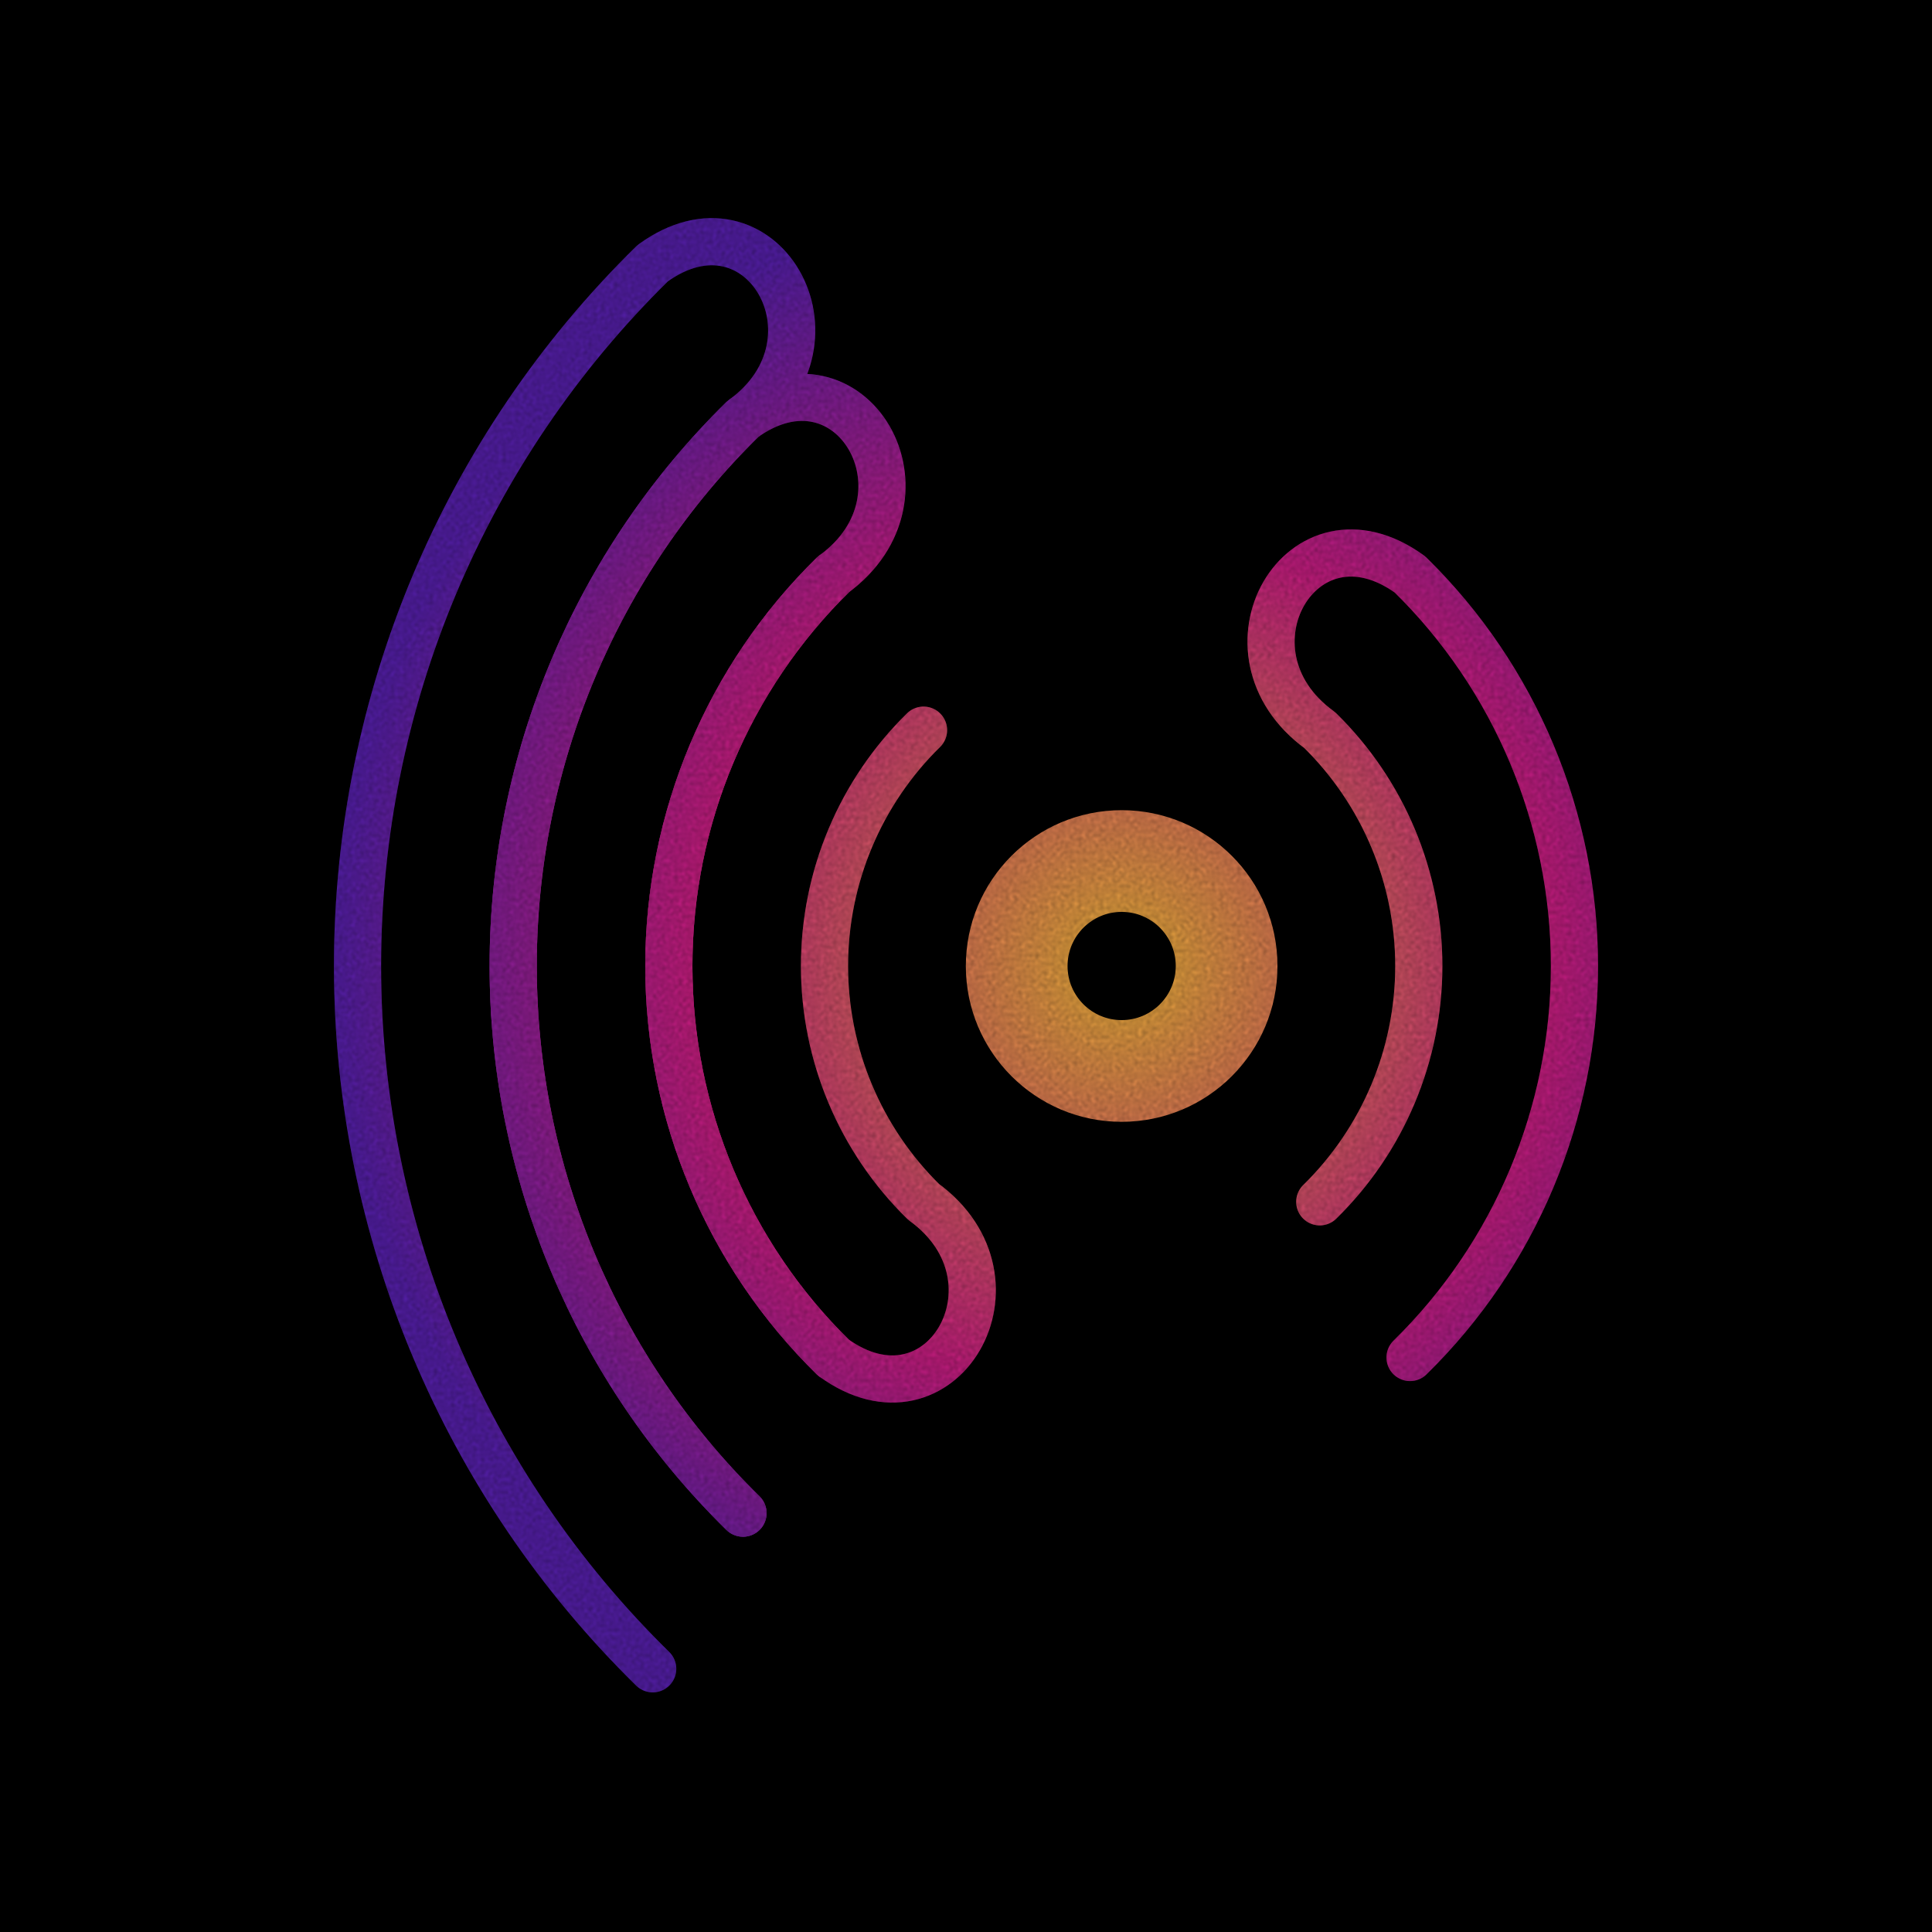
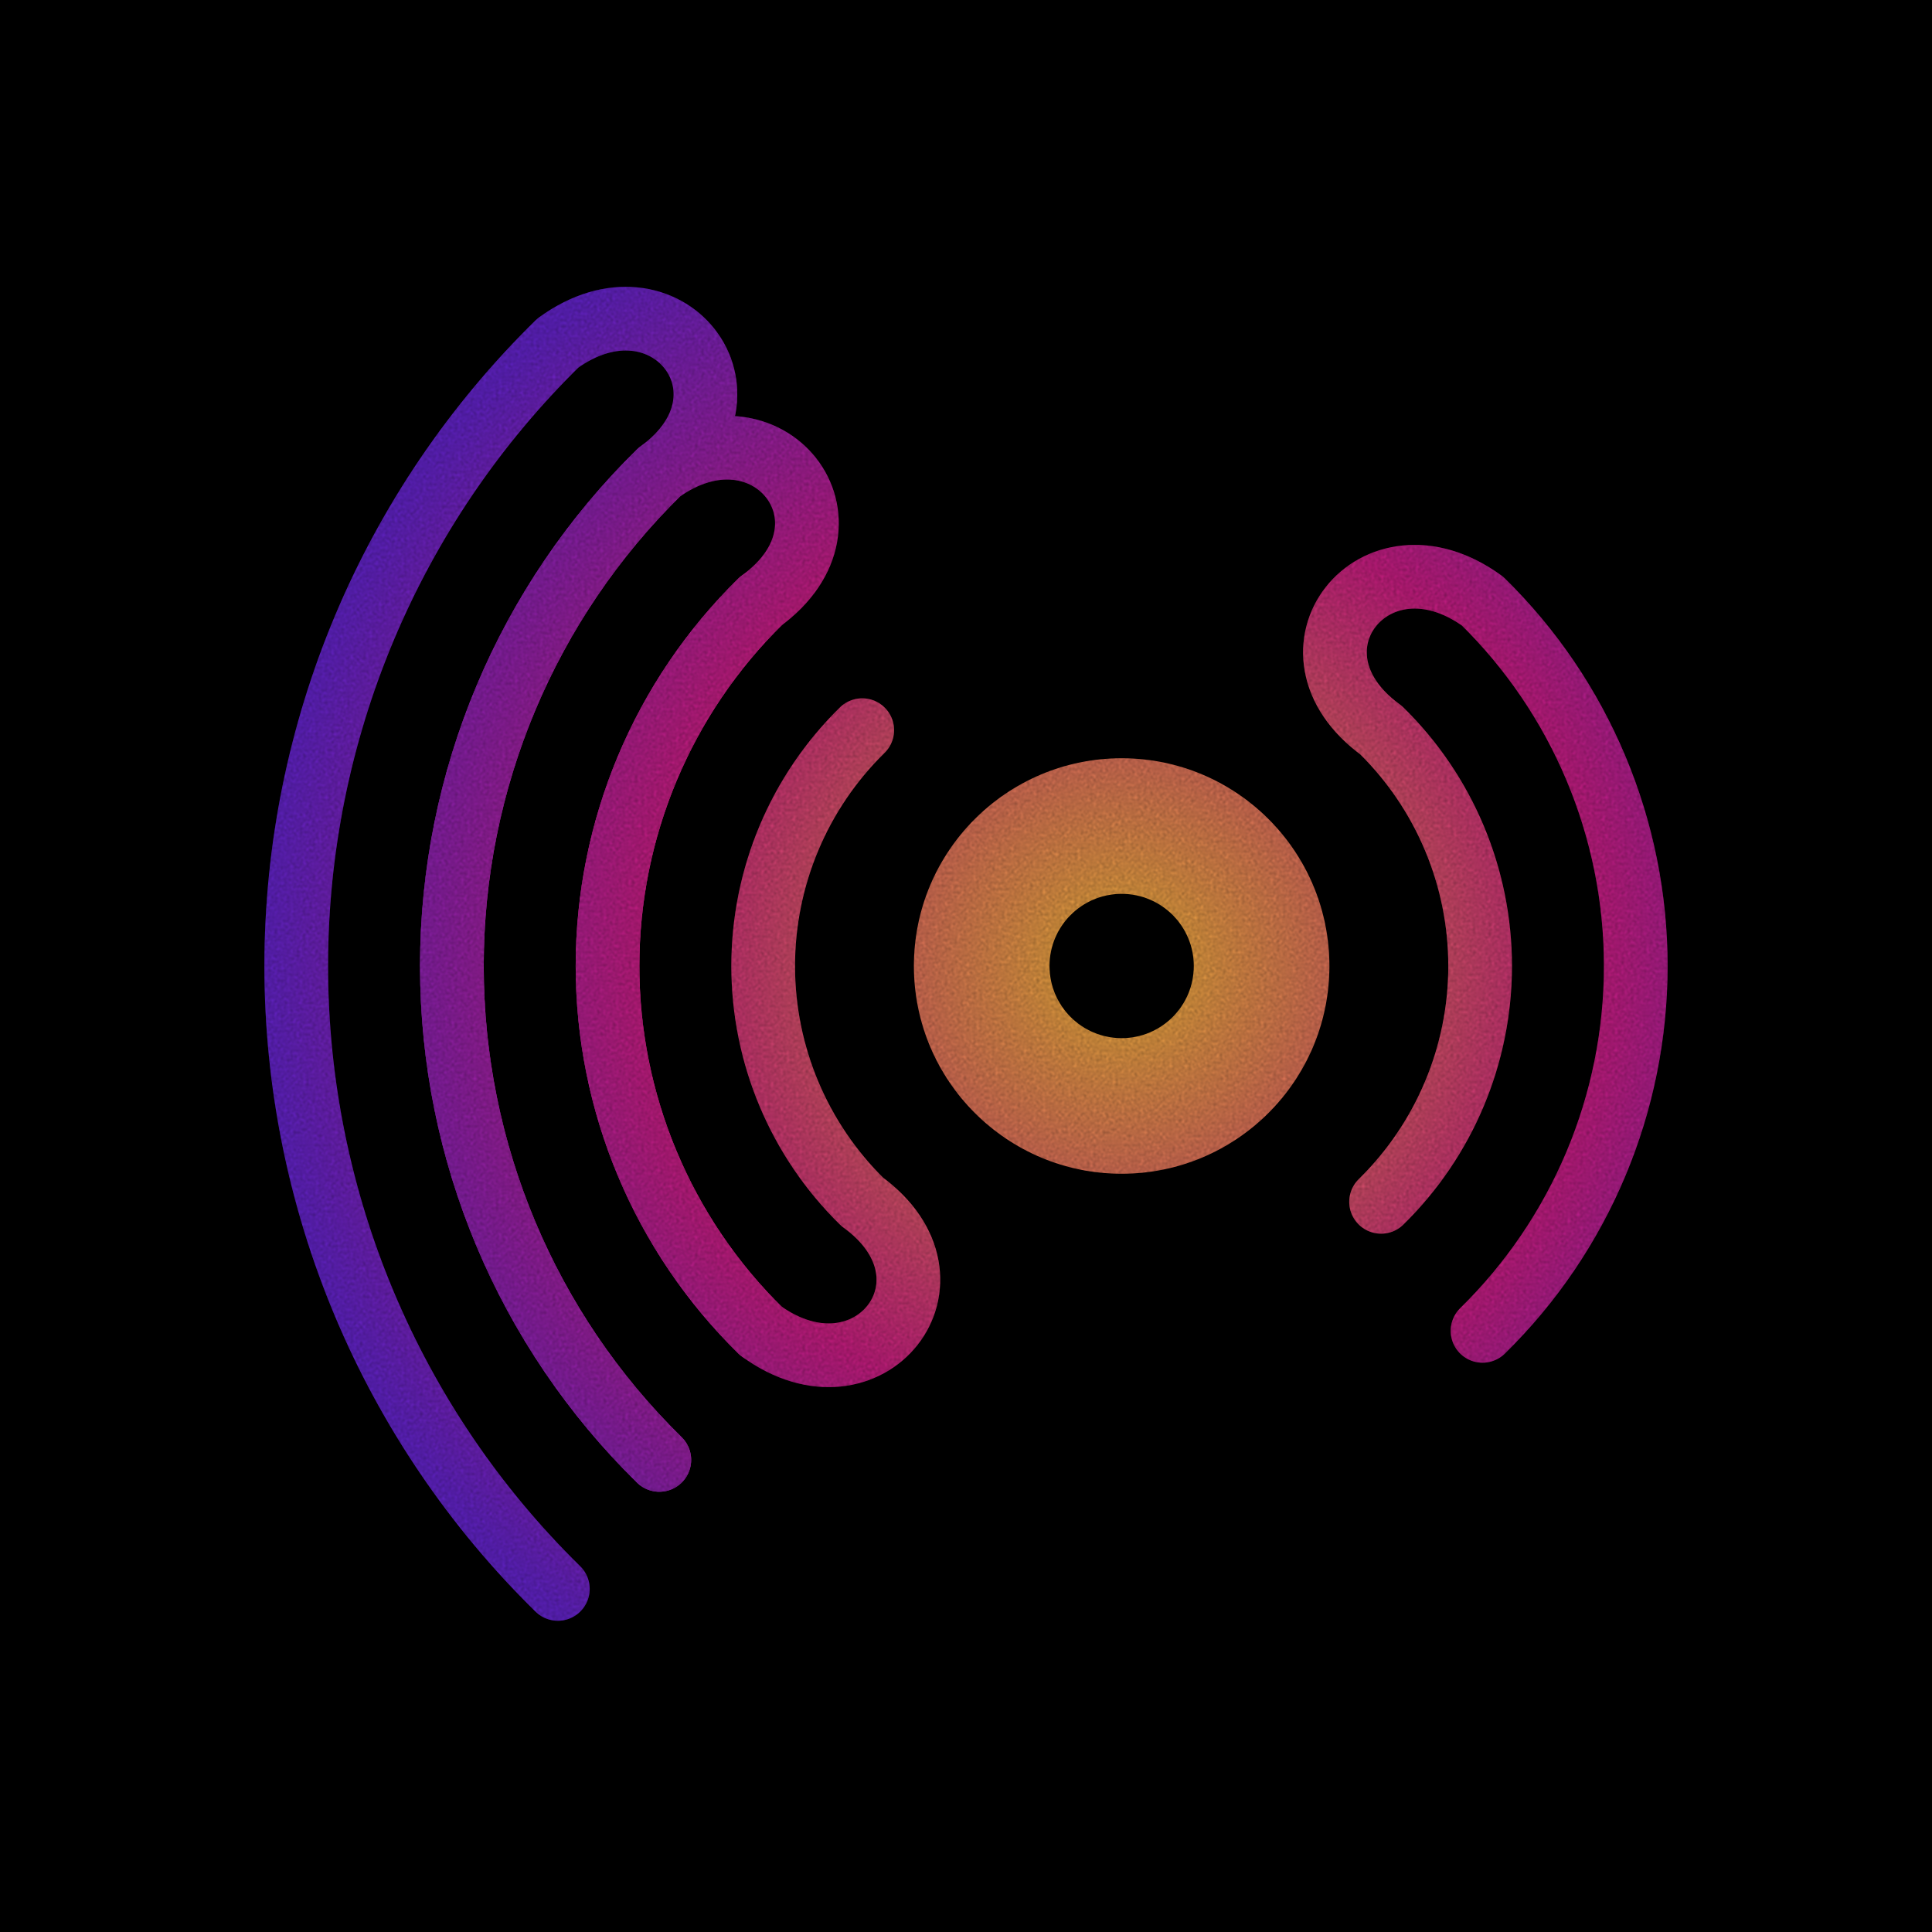
<svg xmlns="http://www.w3.org/2000/svg" viewBox="0 0 1024 1024" width="1024" height="1024">
  <defs>
-     <radialGradient id="muon-paint" gradientUnits="userSpaceOnUse" cx="578.00" cy="512.00" r="334.00">
+     <radialGradient id="muon-paint" gradientUnits="userSpaceOnUse" cx="578.00" cy="512.00" r="363.50">
      <stop offset="0" stop-color="#ffc23b" />
      <stop offset="0.55" stop-color="#d61f8a" />
-       <stop offset="1" stop-color="#5b21b6" />
+       <stop offset="1" stop-color="#6925d7" />
    </radialGradient>
    <filter id="muon-grain" x="-5%" y="-5%" width="110%" height="110%" color-interpolation-filters="sRGB">
-       <feTurbulence type="fractalNoise" baseFrequency="0.549" numOctaves="1" seed="7" result="noise" />
+       <feTurbulence type="fractalNoise" baseFrequency="0.746" numOctaves="1" seed="7" result="noise" />
      <feColorMatrix in="noise" type="matrix" values="0 0 0 0 0  0 0 0 0 0  0 0 0 0 0  0.16 0.16 0.16 0 0" result="speck" />
      <feComposite in="speck" in2="SourceGraphic" operator="in" result="clipped" />
      <feMerge>
        <feMergeNode in="SourceGraphic" />
        <feMergeNode in="clipped" />
      </feMerge>
    </filter>
  </defs>
  <rect width="1024" height="1024" fill="#000000" />
  <g transform="translate(512 512) scale(1.25) translate(-512 -512)">
    <g filter="url(#muon-grain)">
-       <path d="M 379.16 810.00 A 417.34 417.34 0 0 1 379.16 214.00 C 424.97 180.73 463.25 246.73 417.44 280.00 A 324.91 324.91 0 0 0 417.44 744.00" fill="none" stroke="url(#muon-paint)" stroke-width="20" stroke-linecap="round" stroke-linejoin="round" />
-       <path d="M 417.44 744.00 A 324.91 324.91 0 0 1 417.44 280.00 C 463.25 246.73 501.53 312.73 455.72 346.00 A 232.48 232.48 0 0 0 455.72 678.00" fill="none" stroke="url(#muon-paint)" stroke-width="20" stroke-linecap="round" stroke-linejoin="round" />
-       <path d="M 455.72 346.00 A 232.48 232.48 0 0 0 455.72 678.00 C 501.53 711.27 539.81 645.27 494.00 612.00 A 140.05 140.05 0 0 1 494.00 412.00" fill="none" stroke="url(#muon-paint)" stroke-width="20" stroke-linecap="round" stroke-linejoin="round" />
-       <path d="M 662.00 612.00 A 140.05 140.05 0 0 0 662.00 412.00 C 616.19 378.73 654.47 312.73 700.28 346.00 A 232.48 232.48 0 0 1 700.28 678.00" fill="none" stroke="url(#muon-paint)" stroke-width="20" stroke-linecap="round" stroke-linejoin="round" />
-       <circle cx="578.00" cy="512.00" r="78.00" fill="#000000" />
-       <circle cx="578.00" cy="512.00" r="66.07" fill="url(#muon-paint)" />
-       <circle cx="578.00" cy="512.00" r="22.94" fill="#000000" />
+       <path d="M 338.94 776.13 A 369.91 369.91 0 0 1 338.94 247.87 C 384.74 214.60 427.76 269.31 381.96 302.58 A 293.29 293.29 0 0 0 381.96 721.42" fill="none" stroke="url(#muon-paint)" stroke-width="27" stroke-linecap="round" stroke-linejoin="round" />
+       <path d="M 381.96 721.42 A 293.29 293.29 0 0 1 381.96 302.58 C 427.76 269.31 470.79 324.02 424.98 357.29 A 216.67 216.67 0 0 0 424.98 666.71" fill="none" stroke="url(#muon-paint)" stroke-width="27" stroke-linecap="round" stroke-linejoin="round" />
+       <path d="M 424.98 357.29 A 216.67 216.67 0 0 0 424.98 666.71 C 470.79 699.98 513.81 645.27 468.00 612.00 A 140.05 140.05 0 0 1 468.00 412.00" fill="none" stroke="url(#muon-paint)" stroke-width="27" stroke-linecap="round" stroke-linejoin="round" />
+       <path d="M 688.00 612.00 A 140.05 140.05 0 0 0 688.00 412.00 C 642.19 378.73 685.21 324.02 731.02 357.29 A 216.67 216.67 0 0 1 731.02 666.71" fill="none" stroke="url(#muon-paint)" stroke-width="27" stroke-linecap="round" stroke-linejoin="round" />
+       <circle cx="578.00" cy="512.00" r="104.00" fill="#000000" />
+       <circle cx="578.00" cy="512.00" r="88.09" fill="url(#muon-paint)" />
+       <circle cx="578.00" cy="512.00" r="30.59" fill="#000000" />
    </g>
  </g>
</svg>
